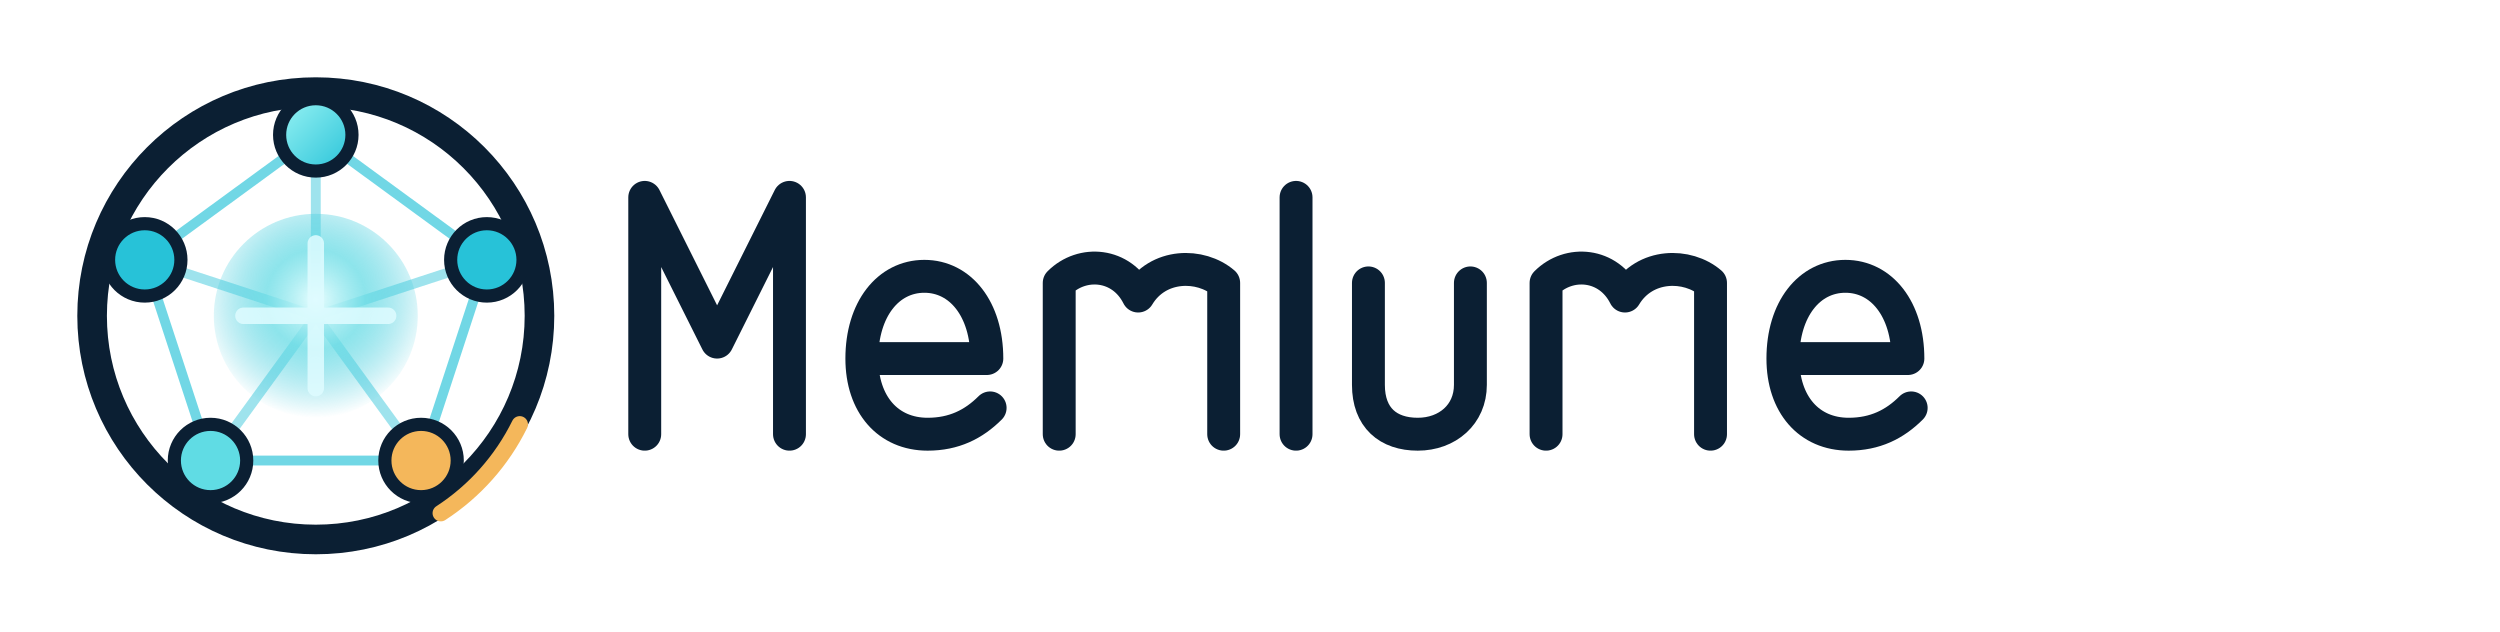
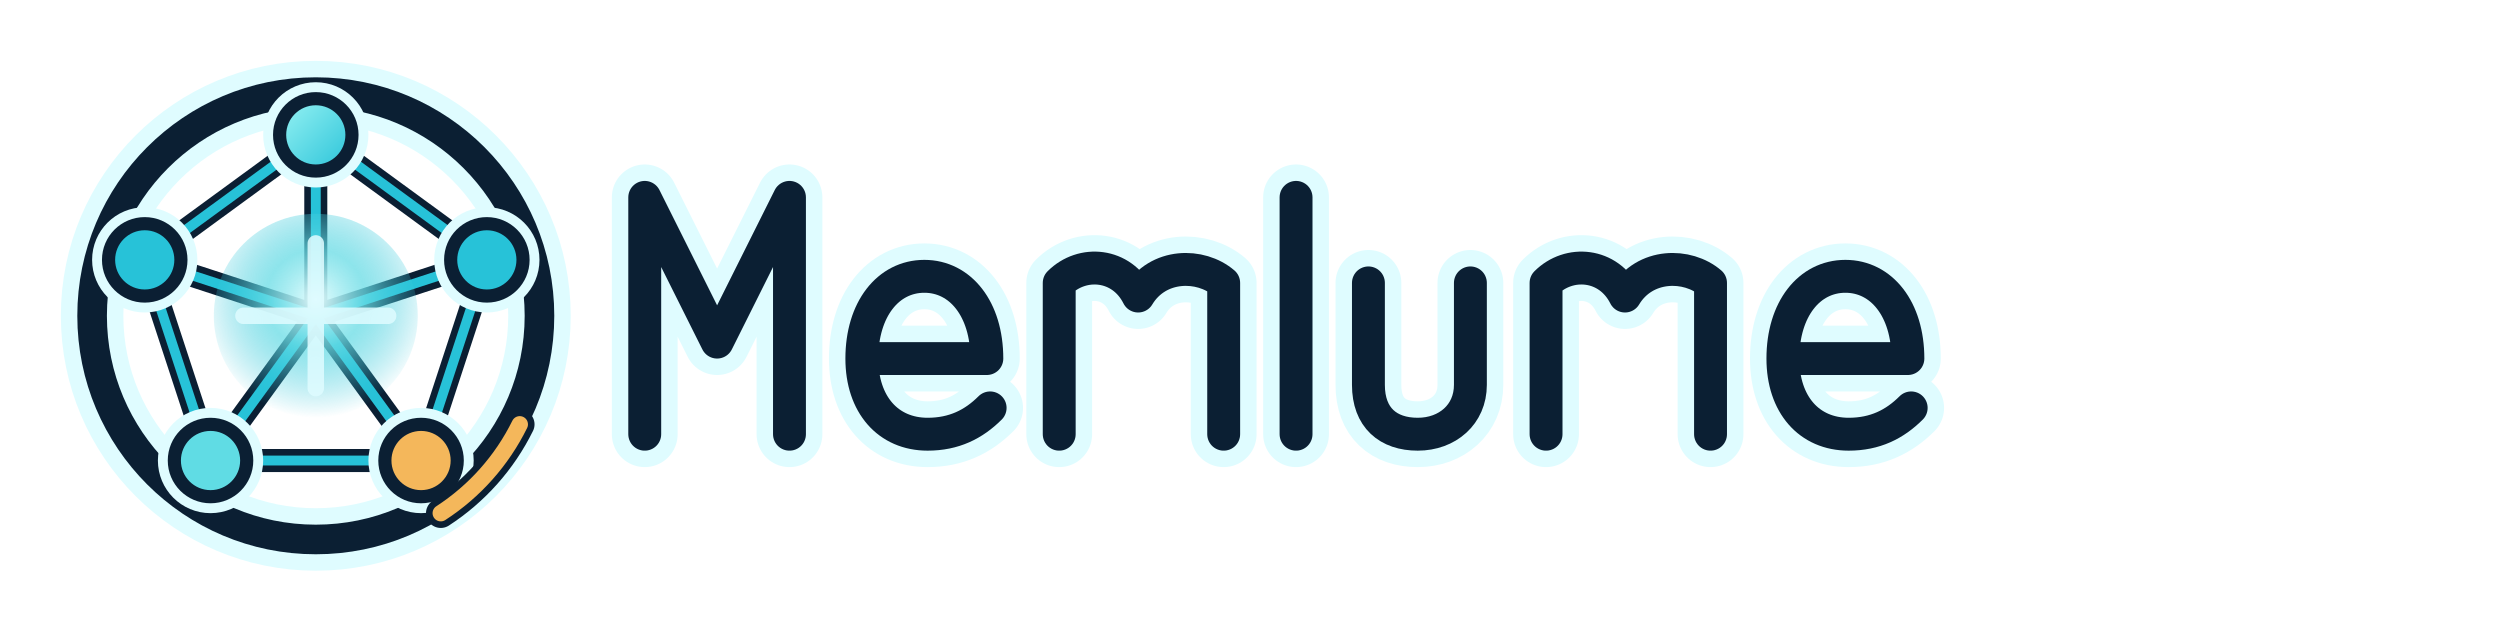
<svg xmlns="http://www.w3.org/2000/svg" viewBox="0 0 760 192" role="img" aria-labelledby="title desc" aria-label="Memlume">
  <defs>
    <linearGradient id="node-light" x1="0" y1="0" x2="1" y2="1">
      <stop offset="0" stop-color="#9AF4F4" />
      <stop offset="1" stop-color="#27C2D8" />
    </linearGradient>
    <radialGradient id="core-light" cx="50%" cy="42%" r="58%">
      <stop offset="0" stop-color="#E8FEFF" stop-opacity=".98" />
      <stop offset=".42" stop-color="#69DCE5" stop-opacity=".76" />
      <stop offset="1" stop-color="#27C2D8" stop-opacity="0" />
    </radialGradient>
-     <style>
-       .ink-stroke { stroke: #0B1F33; }
-       .wordmark-glyph { fill: none; stroke: #0B1F33; stroke-width: 10; stroke-linecap: round; stroke-linejoin: round; }
-       @media (prefers-color-scheme: dark) {
-         .ink-stroke { stroke: #DFFCFF; }
-         .wordmark-glyph { stroke: #DFFCFF; }
-       }
-     </style>
  </defs>
  <g transform="translate(18 18)">
-     <circle cx="78" cy="78" r="68" fill="none" class="ink-stroke" stroke-width="9" />
-     <path d="M78 23 130 61 110 122 46 122 26 61Z" fill="none" stroke="#27C2D8" stroke-width="3" stroke-linecap="round" stroke-linejoin="round" opacity=".66" />
-     <path d="M78 23 78 78M130 61 78 78M110 122 78 78M46 122 78 78M26 61 78 78" fill="none" stroke="#27C2D8" stroke-width="3" stroke-linecap="round" opacity=".45" />
+     <circle cx="78" cy="78" r="68" fill="none" stroke="#DFFCFF" stroke-width="19" />
+     <circle cx="78" cy="78" r="68" fill="none" stroke="#0B1F33" stroke-width="9" />
+     <path d="M78 23 130 61 110 122 46 122 26 61Z" fill="none" stroke="#0B1F33" stroke-width="7" stroke-linecap="round" stroke-linejoin="round" />
+     <path d="M78 23 130 61 110 122 46 122 26 61Z" fill="none" stroke="#27C2D8" stroke-width="3" stroke-linecap="round" stroke-linejoin="round" />
+     <path d="M78 23 78 78M130 61 78 78M110 122 78 78M46 122 78 78M26 61 78 78" fill="none" stroke="#0B1F33" stroke-width="7" stroke-linecap="round" />
+     <path d="M78 23 78 78M130 61 78 78M110 122 78 78M46 122 78 78M26 61 78 78" fill="none" stroke="#27C2D8" stroke-width="3" stroke-linecap="round" />
    <circle cx="78" cy="78" r="31" fill="url(#core-light)" />
    <path d="M78 56v44M56 78h44" stroke="#DFFCFF" stroke-width="5" stroke-linecap="round" opacity=".86" />
-     <circle cx="78" cy="23" r="11" fill="url(#node-light)" class="ink-stroke" stroke-width="4" />
-     <circle cx="130" cy="61" r="11" fill="#27C2D8" class="ink-stroke" stroke-width="4" />
-     <circle cx="110" cy="122" r="11" fill="#F4B75B" class="ink-stroke" stroke-width="4" />
-     <circle cx="46" cy="122" r="11" fill="#60DCE4" class="ink-stroke" stroke-width="4" />
-     <circle cx="26" cy="61" r="11" fill="#27C2D8" class="ink-stroke" stroke-width="4" />
+     <circle cx="78" cy="23" r="11" fill="none" stroke="#DFFCFF" stroke-width="10" />
+     <circle cx="78" cy="23" r="11" fill="url(#node-light)" stroke="#0B1F33" stroke-width="4" />
+     <circle cx="130" cy="61" r="11" fill="none" stroke="#DFFCFF" stroke-width="10" />
+     <circle cx="130" cy="61" r="11" fill="#27C2D8" stroke="#0B1F33" stroke-width="4" />
+     <circle cx="110" cy="122" r="11" fill="none" stroke="#DFFCFF" stroke-width="10" />
+     <circle cx="110" cy="122" r="11" fill="#F4B75B" stroke="#0B1F33" stroke-width="4" />
+     <circle cx="46" cy="122" r="11" fill="none" stroke="#DFFCFF" stroke-width="10" />
+     <circle cx="46" cy="122" r="11" fill="#60DCE4" stroke="#0B1F33" stroke-width="4" />
+     <circle cx="26" cy="61" r="11" fill="none" stroke="#DFFCFF" stroke-width="10" />
+     <circle cx="26" cy="61" r="11" fill="#27C2D8" stroke="#0B1F33" stroke-width="4" />
+     <path d="M116 138a68 68 0 0 0 24-27" fill="none" stroke="#0B1F33" stroke-width="9" stroke-linecap="round" />
    <path d="M116 138a68 68 0 0 0 24-27" fill="none" stroke="#F4B75B" stroke-width="5" stroke-linecap="round" />
  </g>
-   <g aria-label="Memlume">
-     <path id="wordmark-majorm" class="wordmark-glyph" d="M196 132V60l22 44 22-44v72" />
-     <path id="wordmark-firste" class="wordmark-glyph" d="M262 109h38c0-15-8-25-19-25s-19 10-19 25c0 14 8 23 20 23 8 0 14-3 19-8" />
-     <path id="wordmark-middlem" class="wordmark-glyph" d="M322 132V86c7-7 19-6 24 4 6-10 19-10 26-4v46" />
-     <path id="wordmark-l" class="wordmark-glyph" d="M394 60v72" />
-     <path id="wordmark-u" class="wordmark-glyph" d="M416 86v31c0 10 6 15 15 15s16-6 16-15V86" />
-     <path id="wordmark-finalm" class="wordmark-glyph" d="M470 132V86c7-7 19-6 24 4 6-10 19-10 26-4v46" />
-     <path id="wordmark-laste" class="wordmark-glyph" d="M542 109h38c0-15-8-25-19-25s-19 10-19 25c0 14 8 23 20 23 8 0 14-3 19-8" />
+   <g fill="none" stroke="#DFFCFF" stroke-width="20" stroke-linecap="round" stroke-linejoin="round" aria-hidden="true">
+     <path data-role="wordmark-halo" d="M196 132V60l22 44 22-44v72" />
+     <path data-role="wordmark-halo" d="M262 109h38c0-15-8-25-19-25s-19 10-19 25c0 14 8 23 20 23 8 0 14-3 19-8" />
+     <path data-role="wordmark-halo" d="M322 132V86c7-7 19-6 24 4 6-10 19-10 26-4v46" />
+     <path data-role="wordmark-halo" d="M394 60v72" />
+     <path data-role="wordmark-halo" d="M416 86v31c0 10 6 15 15 15s16-6 16-15V86" />
+     <path data-role="wordmark-halo" d="M470 132V86c7-7 19-6 24 4 6-10 19-10 26-4v46" />
+     <path data-role="wordmark-halo" d="M542 109h38c0-15-8-25-19-25s-19 10-19 25c0 14 8 23 20 23 8 0 14-3 19-8" />
+   </g>
+   <g fill="none" stroke="#0B1F33" stroke-width="10" stroke-linecap="round" stroke-linejoin="round" aria-label="Memlume">
+     <path id="wordmark-majorm" d="M196 132V60l22 44 22-44v72" />
+     <path id="wordmark-firste" d="M262 109h38c0-15-8-25-19-25s-19 10-19 25c0 14 8 23 20 23 8 0 14-3 19-8" />
+     <path id="wordmark-middlem" d="M322 132V86c7-7 19-6 24 4 6-10 19-10 26-4v46" />
+     <path id="wordmark-l" d="M394 60v72" />
+     <path id="wordmark-u" d="M416 86v31c0 10 6 15 15 15s16-6 16-15V86" />
+     <path id="wordmark-finalm" d="M470 132V86c7-7 19-6 24 4 6-10 19-10 26-4v46" />
+     <path id="wordmark-laste" d="M542 109h38c0-15-8-25-19-25s-19 10-19 25c0 14 8 23 20 23 8 0 14-3 19-8" />
  </g>
</svg>
